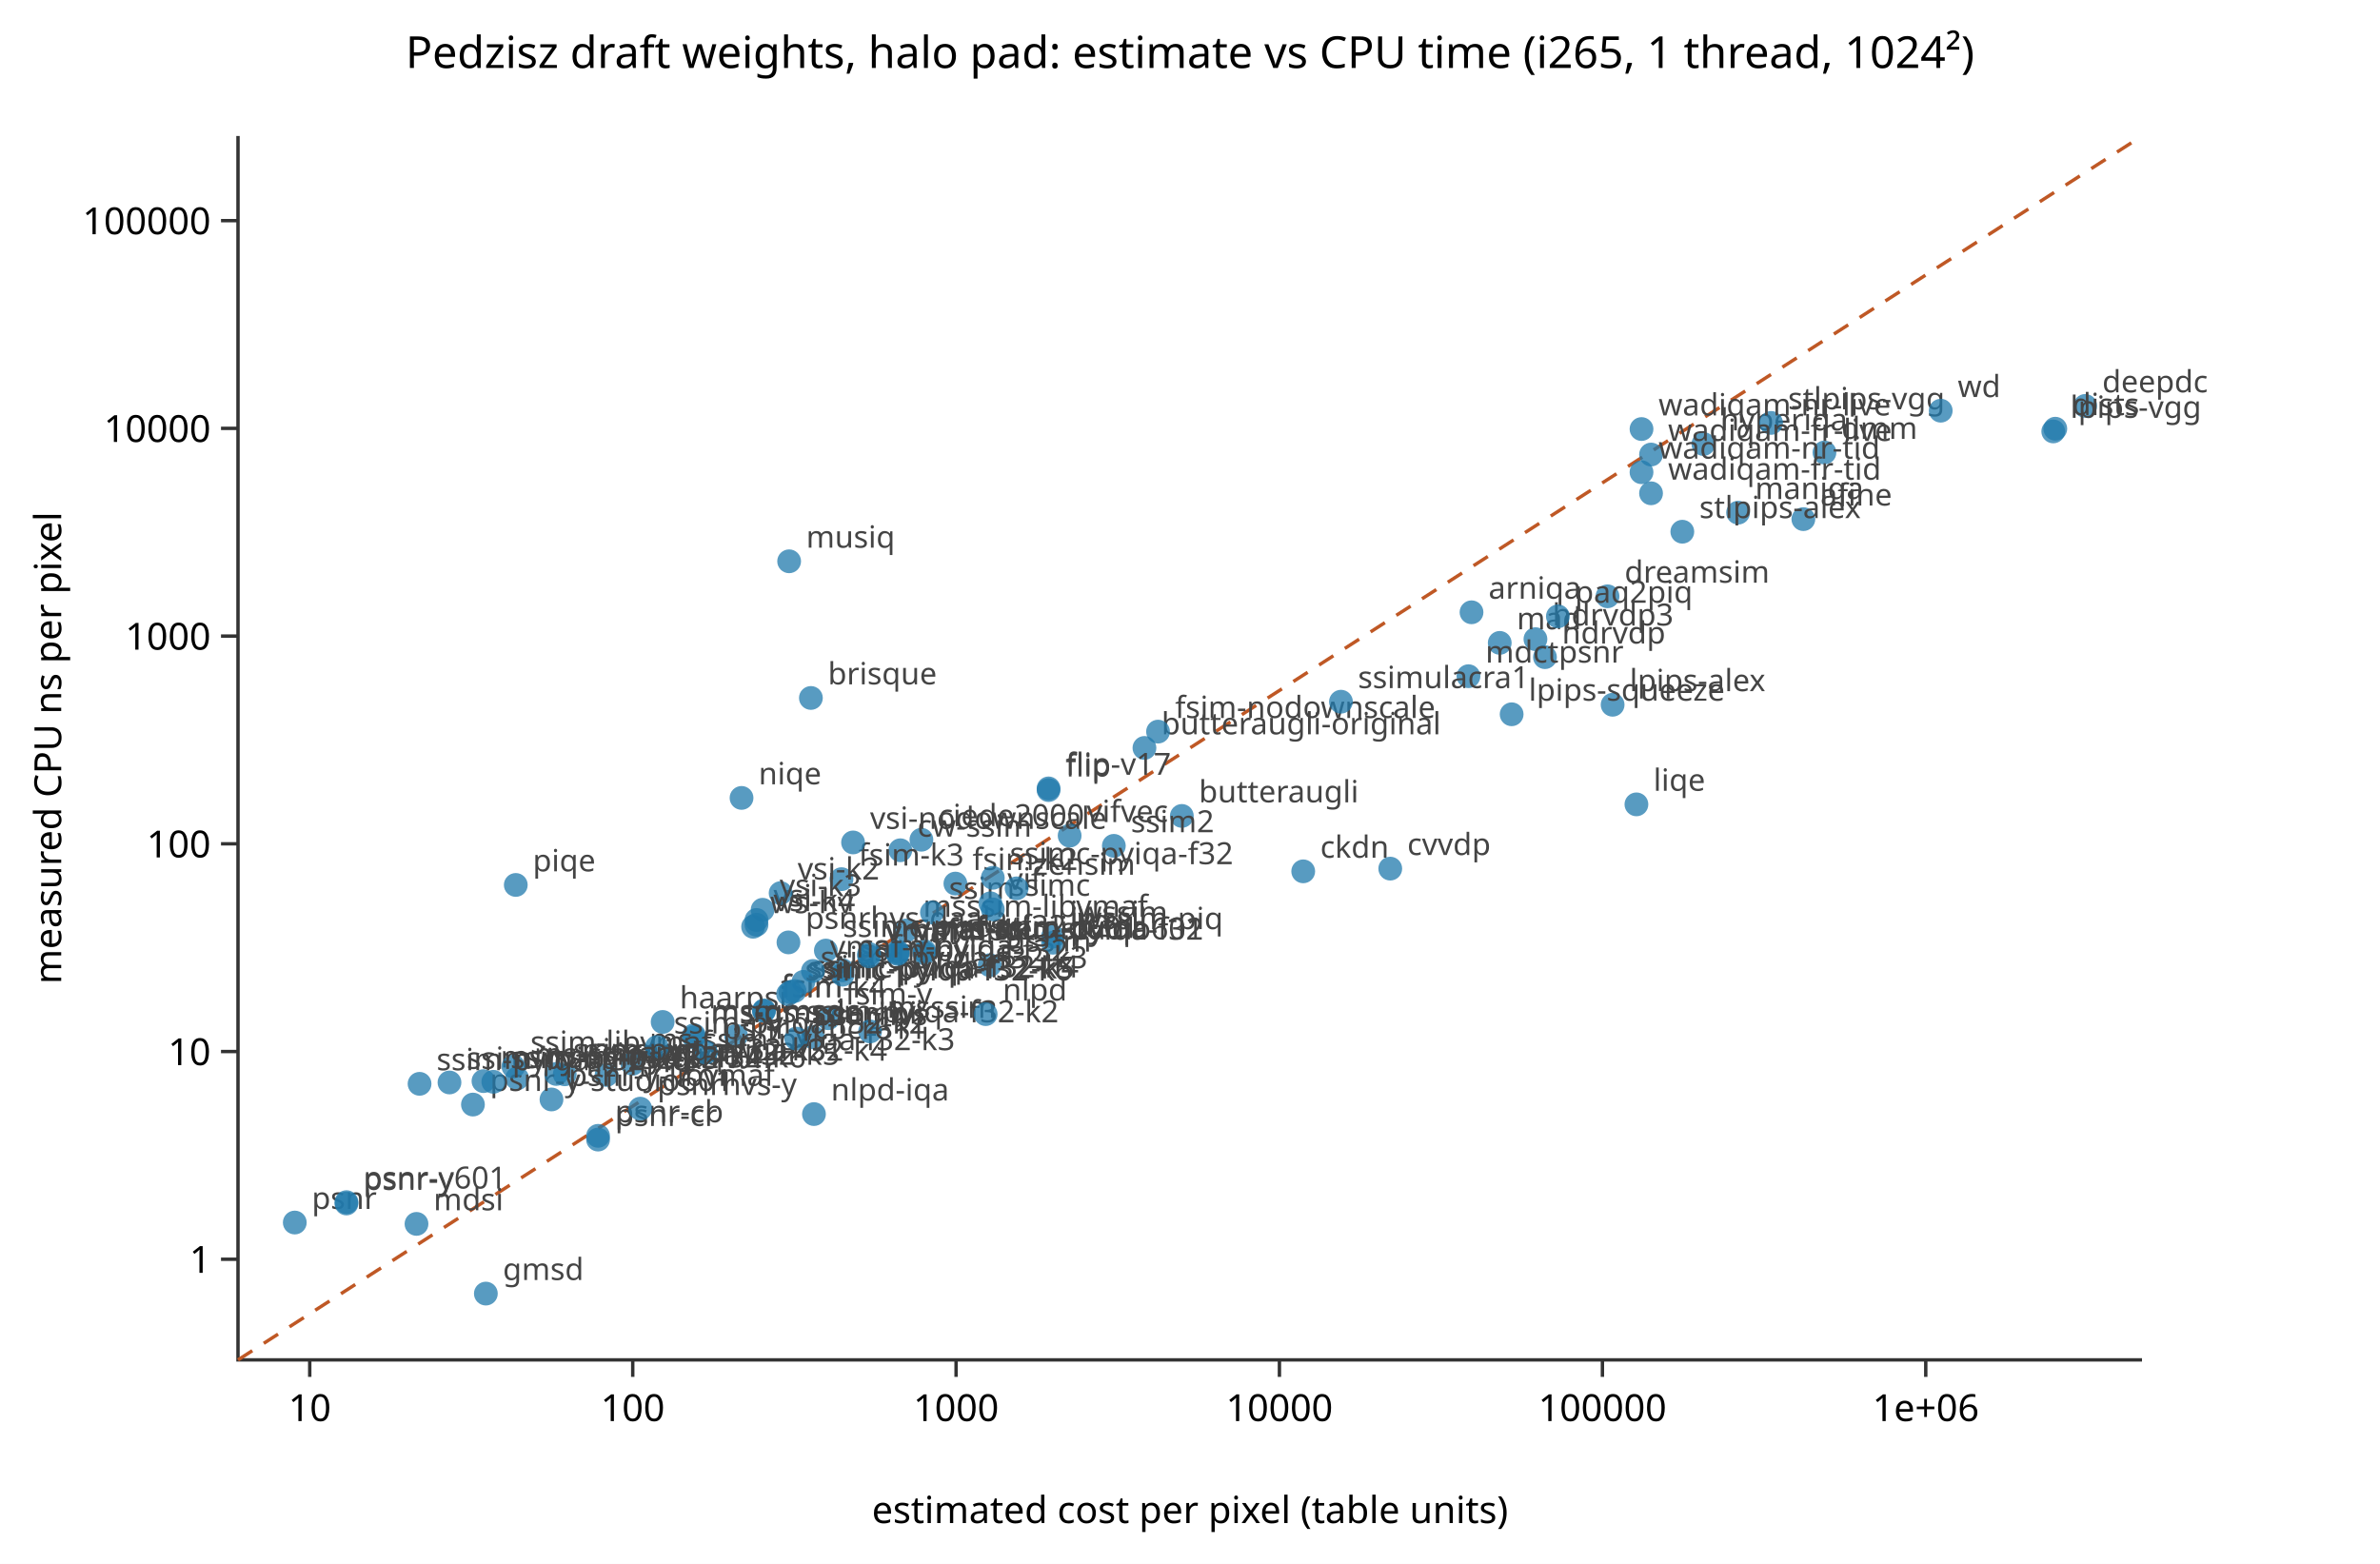
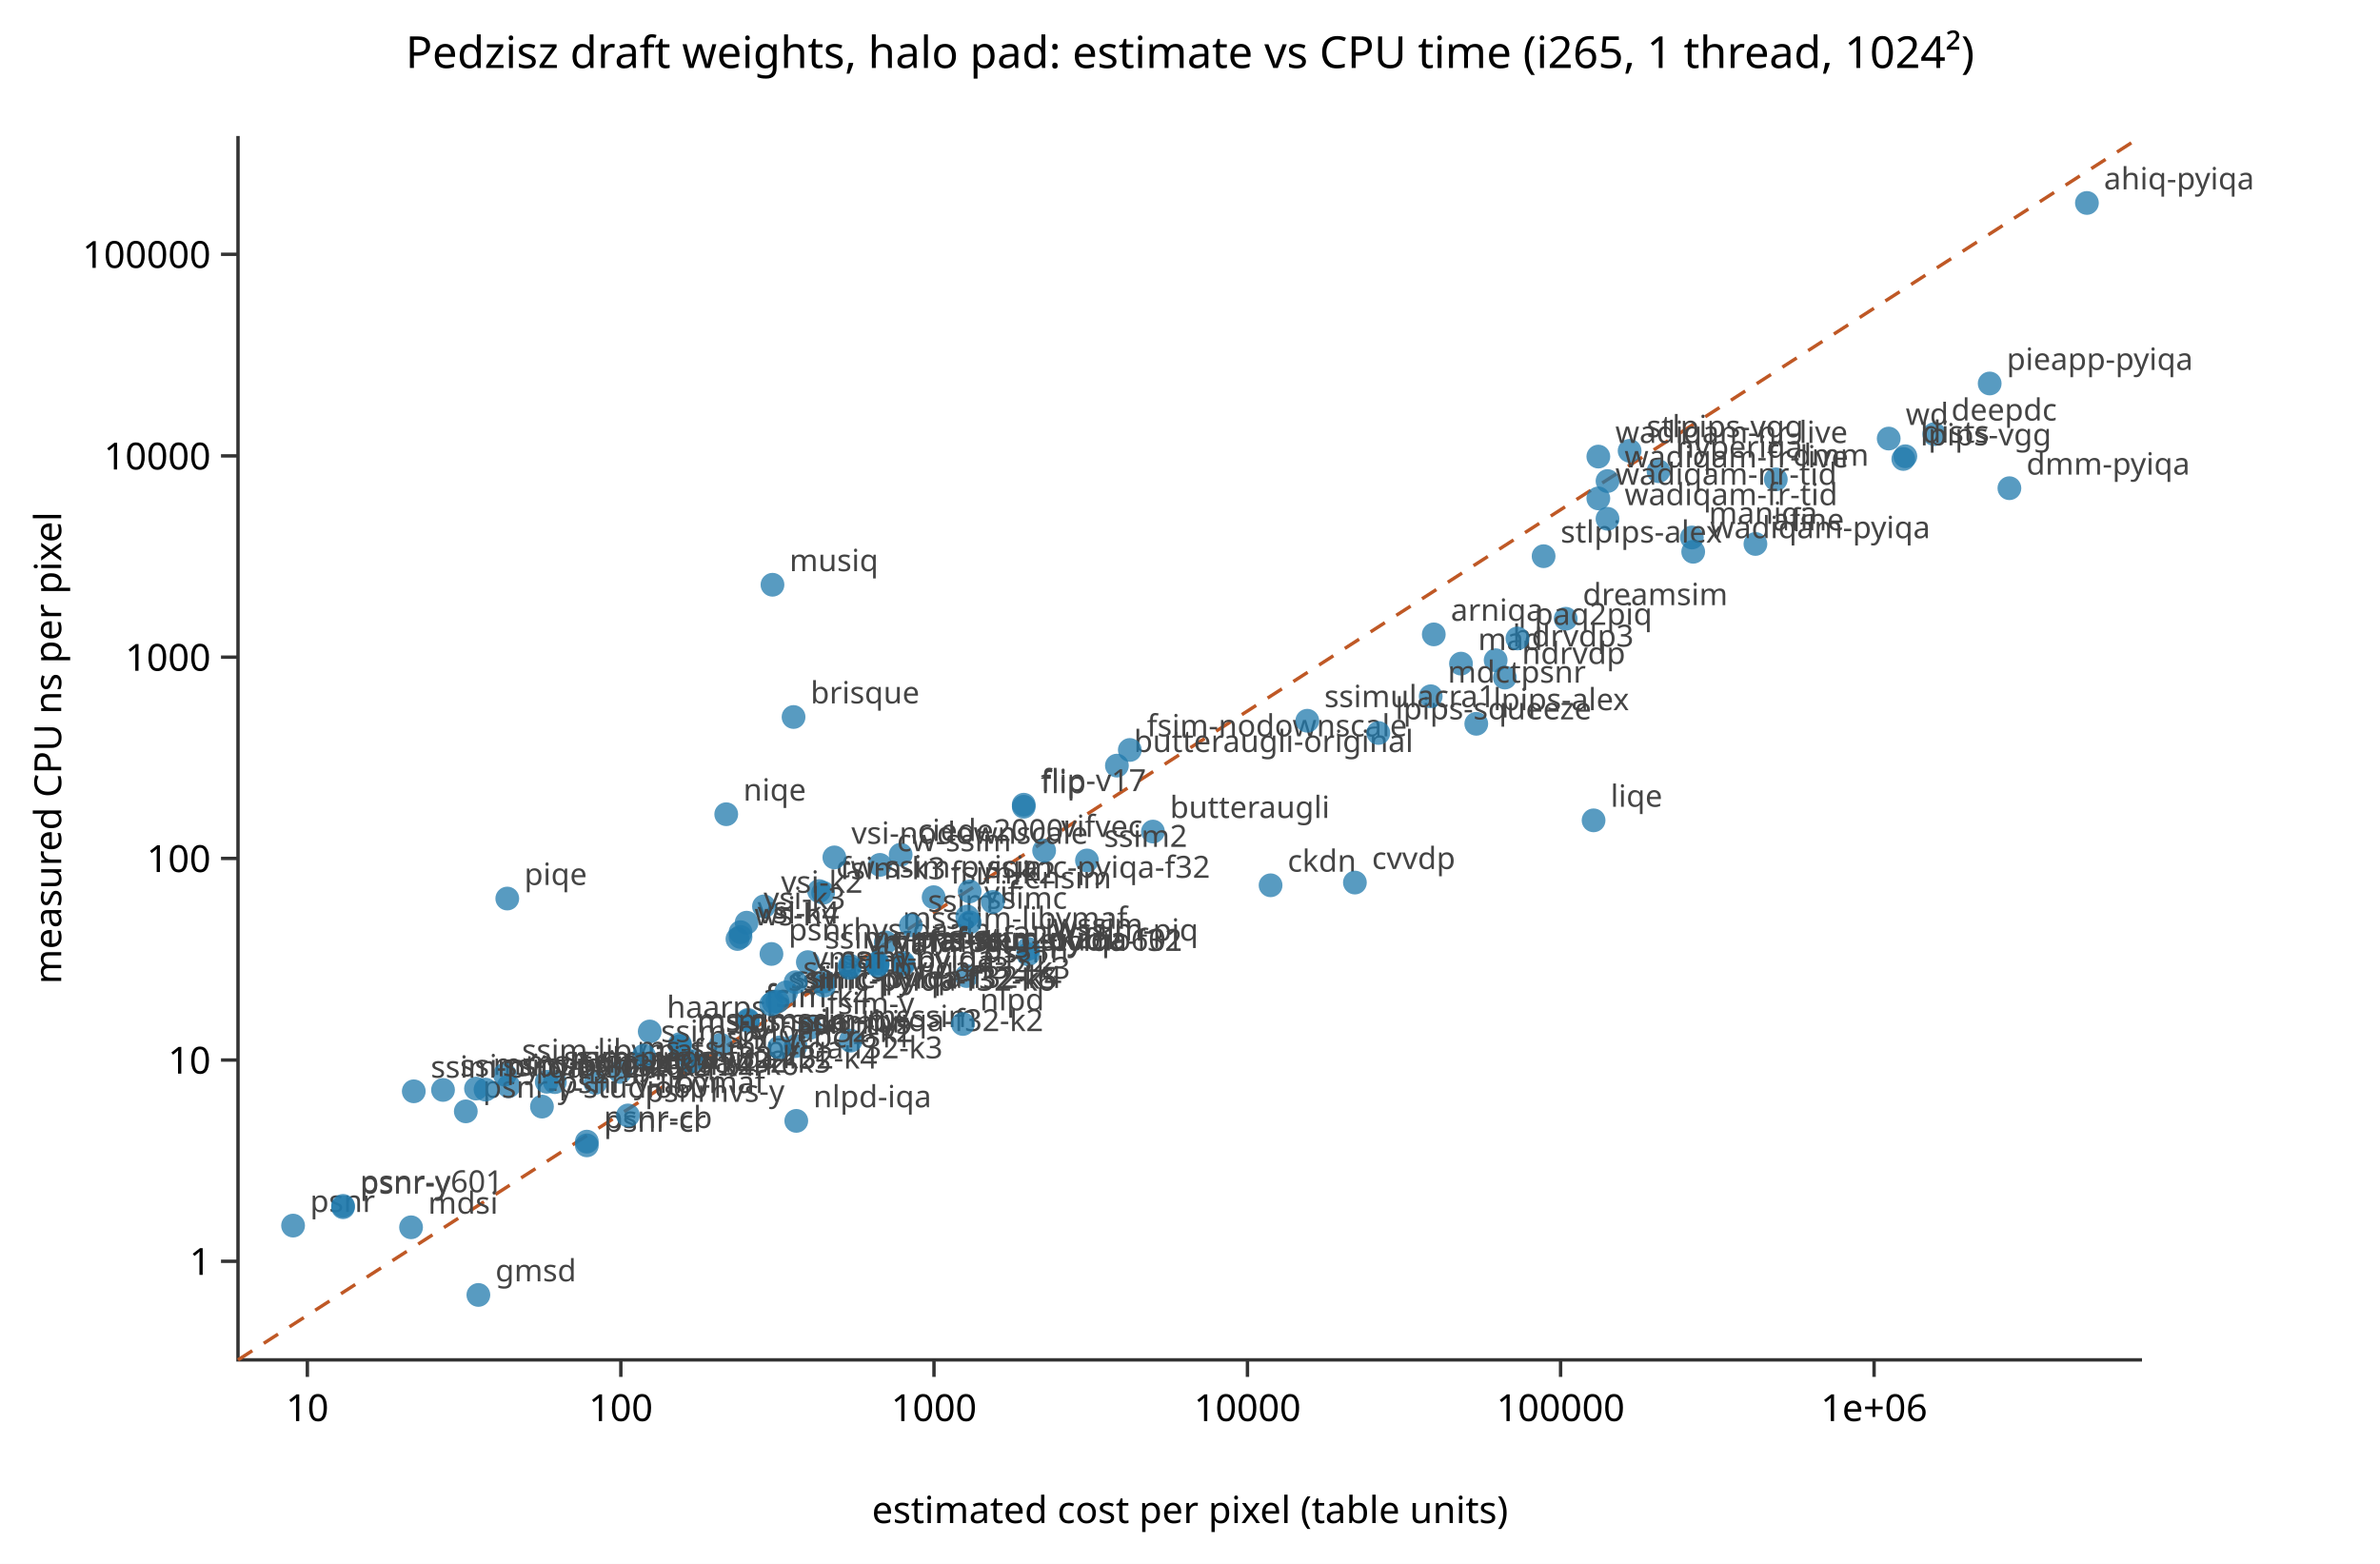
<svg xmlns="http://www.w3.org/2000/svg" viewBox="0 0 700 460" font-family="sans-serif" font-size="11">
  <rect width="700" height="460" fill="white" />
  <text x="350" y="20" text-anchor="middle" font-size="13">Pedzisz draft weights, halo pad: estimate vs CPU time (i265, 1 thread, 1024²)</text>
  <path d="M70 40V400H630" fill="none" stroke="#333" />
-   <path d="M91.1 400v5" stroke="#333" />
-   <text x="91.1" y="418" text-anchor="middle">10</text>
-   <path d="M186.1 400v5" stroke="#333" />
-   <text x="186.1" y="418" text-anchor="middle">100</text>
-   <path d="M281.2 400v5" stroke="#333" />
-   <text x="281.2" y="418" text-anchor="middle">1000</text>
-   <path d="M376.3 400v5" stroke="#333" />
-   <text x="376.3" y="418" text-anchor="middle">10000</text>
-   <path d="M471.3 400v5" stroke="#333" />
-   <text x="471.3" y="418" text-anchor="middle">100000</text>
-   <path d="M566.4 400v5" stroke="#333" />
-   <text x="566.4" y="418" text-anchor="middle">1e+06</text>
-   <path d="M65 370.4h5" stroke="#333" />
-   <text x="62" y="374.4" text-anchor="end">1</text>
-   <path d="M65 309.3h5" stroke="#333" />
-   <text x="62" y="313.3" text-anchor="end">10</text>
-   <path d="M65 248.2h5" stroke="#333" />
-   <text x="62" y="252.2" text-anchor="end">100</text>
-   <path d="M65 187.1h5" stroke="#333" />
-   <text x="62" y="191.1" text-anchor="end">1000</text>
-   <path d="M65 126.0h5" stroke="#333" />
-   <text x="62" y="130.0" text-anchor="end">10000</text>
-   <path d="M65 64.9h5" stroke="#333" />
-   <text x="62" y="68.9" text-anchor="end">100000</text>
+   <path d="M90.4 400v5" stroke="#333" />
+   <text x="90.4" y="418" text-anchor="middle">10</text>
+   <path d="M182.6 400v5" stroke="#333" />
+   <text x="182.6" y="418" text-anchor="middle">100</text>
+   <path d="M274.7 400v5" stroke="#333" />
+   <text x="274.7" y="418" text-anchor="middle">1000</text>
+   <path d="M366.9 400v5" stroke="#333" />
+   <text x="366.9" y="418" text-anchor="middle">10000</text>
+   <path d="M459.0 400v5" stroke="#333" />
+   <text x="459.0" y="418" text-anchor="middle">100000</text>
+   <path d="M551.2 400v5" stroke="#333" />
+   <text x="551.2" y="418" text-anchor="middle">1e+06</text>
+   <path d="M65 371.0h5" stroke="#333" />
+   <text x="62" y="375.0" text-anchor="end">1</text>
+   <path d="M65 311.8h5" stroke="#333" />
+   <text x="62" y="315.8" text-anchor="end">10</text>
+   <path d="M65 252.5h5" stroke="#333" />
+   <text x="62" y="256.5" text-anchor="end">100</text>
+   <path d="M65 193.3h5" stroke="#333" />
+   <text x="62" y="197.3" text-anchor="end">1000</text>
+   <path d="M65 134.1h5" stroke="#333" />
+   <text x="62" y="138.1" text-anchor="end">10000</text>
+   <path d="M65 74.8h5" stroke="#333" />
+   <text x="62" y="78.8" text-anchor="end">100000</text>
  <path d="M70.0 400.0L630.0 40.0" stroke="#bf5825" stroke-dasharray="5 4" />
-   <circle cx="530.4" cy="152.7" r="3.5" fill="#2179ac" fill-opacity=".75" />
-   <text x="535.4" y="148.7" font-size="9" fill="#444">afine</text>
-   <circle cx="432.8" cy="180.1" r="3.5" fill="#2179ac" fill-opacity=".75" />
-   <text x="437.8" y="176.1" font-size="9" fill="#444">arniqa</text>
-   <circle cx="238.5" cy="205.3" r="3.5" fill="#2179ac" fill-opacity=".75" />
-   <text x="243.5" y="201.3" font-size="9" fill="#444">brisque</text>
-   <circle cx="347.6" cy="240.0" r="3.5" fill="#2179ac" fill-opacity=".75" />
-   <text x="352.6" y="236.0" font-size="9" fill="#444">butteraugli</text>
-   <circle cx="336.6" cy="220.0" r="3.5" fill="#2179ac" fill-opacity=".75" />
-   <text x="341.6" y="216.0" font-size="9" fill="#444">butteraugli-original</text>
-   <circle cx="239.1" cy="305.1" r="3.5" fill="#2179ac" fill-opacity=".75" />
-   <text x="244.1" y="301.1" font-size="9" fill="#444">cambi</text>
-   <circle cx="271.0" cy="247.0" r="3.5" fill="#2179ac" fill-opacity=".75" />
-   <text x="276.0" y="243.0" font-size="9" fill="#444">ciede2000</text>
-   <circle cx="383.3" cy="256.3" r="3.5" fill="#2179ac" fill-opacity=".75" />
-   <text x="388.3" y="252.3" font-size="9" fill="#444">ckdn</text>
-   <circle cx="408.9" cy="255.5" r="3.5" fill="#2179ac" fill-opacity=".75" />
-   <text x="413.9" y="251.5" font-size="9" fill="#444">cvvdp</text>
-   <circle cx="264.8" cy="250.1" r="3.5" fill="#2179ac" fill-opacity=".75" />
-   <text x="269.8" y="246.1" font-size="9" fill="#444">cw-ssim</text>
-   <circle cx="613.3" cy="119.4" r="3.5" fill="#2179ac" fill-opacity=".75" />
-   <text x="618.3" y="115.4" font-size="9" fill="#444">deepdc</text>
-   <circle cx="604.5" cy="126.1" r="3.5" fill="#2179ac" fill-opacity=".75" />
-   <text x="609.5" y="122.1" font-size="9" fill="#444">dists</text>
-   <circle cx="536.6" cy="133.1" r="3.5" fill="#2179ac" fill-opacity=".75" />
-   <text x="541.6" y="129.1" font-size="9" fill="#444">dmm</text>
-   <circle cx="472.8" cy="175.4" r="3.5" fill="#2179ac" fill-opacity=".75" />
-   <text x="477.8" y="171.4" font-size="9" fill="#444">dreamsim</text>
-   <circle cx="291.1" cy="283.9" r="3.5" fill="#2179ac" fill-opacity=".75" />
-   <text x="296.1" y="279.9" font-size="9" fill="#444">dssim</text>
-   <circle cx="308.4" cy="232.4" r="3.5" fill="#2179ac" fill-opacity=".75" />
-   <text x="313.4" y="228.4" font-size="9" fill="#444">flip</text>
-   <circle cx="308.4" cy="231.9" r="3.5" fill="#2179ac" fill-opacity=".75" />
-   <text x="313.4" y="227.9" font-size="9" fill="#444">flip-v17</text>
-   <circle cx="224.7" cy="297.2" r="3.5" fill="#2179ac" fill-opacity=".75" />
-   <text x="229.7" y="293.2" font-size="9" fill="#444">fsim</text>
-   <circle cx="281.0" cy="259.9" r="3.5" fill="#2179ac" fill-opacity=".75" />
-   <text x="286.0" y="255.9" font-size="9" fill="#444">fsim-k2</text>
-   <circle cx="247.5" cy="258.6" r="3.5" fill="#2179ac" fill-opacity=".75" />
-   <text x="252.5" y="254.6" font-size="9" fill="#444">fsim-k3</text>
-   <circle cx="224.7" cy="297.4" r="3.5" fill="#2179ac" fill-opacity=".75" />
-   <text x="229.7" y="293.4" font-size="9" fill="#444">fsim-k4</text>
-   <circle cx="340.6" cy="215.2" r="3.5" fill="#2179ac" fill-opacity=".75" />
-   <text x="345.6" y="211.2" font-size="9" fill="#444">fsim-nodownscale</text>
-   <circle cx="243.6" cy="299.5" r="3.5" fill="#2179ac" fill-opacity=".75" />
-   <text x="248.6" y="295.5" font-size="9" fill="#444">fsim-y</text>
-   <circle cx="142.9" cy="380.5" r="3.5" fill="#2179ac" fill-opacity=".75" />
-   <text x="147.9" y="376.5" font-size="9" fill="#444">gmsd</text>
-   <circle cx="194.9" cy="300.6" r="3.5" fill="#2179ac" fill-opacity=".75" />
-   <text x="199.9" y="296.6" font-size="9" fill="#444">haarpsi</text>
-   <circle cx="178.4" cy="316.2" r="3.5" fill="#2179ac" fill-opacity=".75" />
-   <text x="183.4" y="312.2" font-size="9" fill="#444">haarpsi-y</text>
-   <circle cx="454.4" cy="193.3" r="3.5" fill="#2179ac" fill-opacity=".75" />
-   <text x="459.4" y="189.3" font-size="9" fill="#444">hdrvdp</text>
-   <circle cx="451.6" cy="188.0" r="3.5" fill="#2179ac" fill-opacity=".75" />
-   <text x="456.6" y="184.0" font-size="9" fill="#444">hdrvdp3</text>
-   <circle cx="501.0" cy="130.6" r="3.5" fill="#2179ac" fill-opacity=".75" />
-   <text x="506.0" y="126.6" font-size="9" fill="#444">hyperiqa</text>
-   <circle cx="309.7" cy="275.5" r="3.5" fill="#2179ac" fill-opacity=".75" />
-   <text x="314.7" y="271.5" font-size="9" fill="#444">iwssim</text>
-   <circle cx="309.7" cy="277.3" r="3.5" fill="#2179ac" fill-opacity=".75" />
-   <text x="314.7" y="273.3" font-size="9" fill="#444">iwssim-piq</text>
-   <circle cx="481.3" cy="236.6" r="3.5" fill="#2179ac" fill-opacity=".75" />
-   <text x="486.3" y="232.6" font-size="9" fill="#444">liqe</text>
-   <circle cx="474.3" cy="207.3" r="3.5" fill="#2179ac" fill-opacity=".75" />
-   <text x="479.3" y="203.3" font-size="9" fill="#444">lpips-alex</text>
-   <circle cx="444.6" cy="210.1" r="3.5" fill="#2179ac" fill-opacity=".75" />
-   <text x="449.6" y="206.1" font-size="9" fill="#444">lpips-squeeze</text>
-   <circle cx="603.9" cy="126.9" r="3.5" fill="#2179ac" fill-opacity=".75" />
-   <text x="608.9" y="122.9" font-size="9" fill="#444">lpips-vgg</text>
-   <circle cx="441.1" cy="189.1" r="3.5" fill="#2179ac" fill-opacity=".75" />
-   <text x="446.1" y="185.1" font-size="9" fill="#444">mad</text>
-   <circle cx="511.2" cy="150.8" r="3.5" fill="#2179ac" fill-opacity=".75" />
-   <text x="516.2" y="146.8" font-size="9" fill="#444">maniqa</text>
-   <circle cx="431.9" cy="198.9" r="3.5" fill="#2179ac" fill-opacity=".75" />
-   <text x="436.9" y="194.9" font-size="9" fill="#444">mdctpsnr</text>
-   <circle cx="122.5" cy="360.0" r="3.5" fill="#2179ac" fill-opacity=".75" />
-   <text x="127.5" y="356.0" font-size="9" fill="#444">mdsi</text>
-   <circle cx="204.1" cy="305.1" r="3.5" fill="#2179ac" fill-opacity=".75" />
-   <text x="209.1" y="301.1" font-size="9" fill="#444">ms-gmsd</text>
-   <circle cx="204.1" cy="304.5" r="3.5" fill="#2179ac" fill-opacity=".75" />
-   <text x="209.1" y="300.5" font-size="9" fill="#444">ms-gmsdc</text>
-   <circle cx="271.9" cy="279.8" r="3.5" fill="#2179ac" fill-opacity=".75" />
-   <text x="276.9" y="275.8" font-size="9" fill="#444">ms-ssim-pyiqa</text>
-   <circle cx="271.9" cy="280.4" r="3.5" fill="#2179ac" fill-opacity=".75" />
-   <text x="276.9" y="276.4" font-size="9" fill="#444">ms-ssim-pyiqa-f32</text>
-   <circle cx="216.5" cy="304.7" r="3.5" fill="#2179ac" fill-opacity=".75" />
-   <text x="221.5" y="300.7" font-size="9" fill="#444">ms-ssim-pyiqa-f32-k2</text>
-   <circle cx="186.0" cy="312.9" r="3.5" fill="#2179ac" fill-opacity=".75" />
-   <text x="191.0" y="308.9" font-size="9" fill="#444">ms-ssim-pyiqa-f32-k3</text>
-   <circle cx="166.1" cy="316.0" r="3.5" fill="#2179ac" fill-opacity=".75" />
-   <text x="171.1" y="312.0" font-size="9" fill="#444">ms-ssim-pyiqa-f32-k4</text>
-   <circle cx="152.1" cy="317.2" r="3.5" fill="#2179ac" fill-opacity=".75" />
-   <text x="157.1" y="313.2" font-size="9" fill="#444">ms-ssim-pyiqa-f32-k5</text>
-   <circle cx="142.2" cy="318.0" r="3.5" fill="#2179ac" fill-opacity=".75" />
-   <text x="147.2" y="314.0" font-size="9" fill="#444">ms-ssim-pyiqa-f32-k6</text>
-   <circle cx="255.9" cy="303.4" r="3.5" fill="#2179ac" fill-opacity=".75" />
-   <text x="260.9" y="299.4" font-size="9" fill="#444">msssim</text>
-   <circle cx="266.5" cy="273.7" r="3.5" fill="#2179ac" fill-opacity=".75" />
-   <text x="271.5" y="269.7" font-size="9" fill="#444">msssim-libvmaf</text>
-   <circle cx="232.1" cy="165.1" r="3.5" fill="#2179ac" fill-opacity=".75" />
-   <text x="237.1" y="161.1" font-size="9" fill="#444">musiq</text>
-   <circle cx="218.1" cy="234.7" r="3.5" fill="#2179ac" fill-opacity=".75" />
-   <text x="223.1" y="230.7" font-size="9" fill="#444">niqe</text>
-   <circle cx="289.9" cy="298.3" r="3.5" fill="#2179ac" fill-opacity=".75" />
-   <text x="294.9" y="294.3" font-size="9" fill="#444">nlpd</text>
-   <circle cx="239.4" cy="327.7" r="3.5" fill="#2179ac" fill-opacity=".75" />
-   <text x="244.4" y="323.7" font-size="9" fill="#444">nlpd-iqa</text>
-   <circle cx="458.2" cy="181.3" r="3.5" fill="#2179ac" fill-opacity=".75" />
-   <text x="463.2" y="177.3" font-size="9" fill="#444">paq2piq</text>
-   <circle cx="151.7" cy="260.3" r="3.5" fill="#2179ac" fill-opacity=".75" />
-   <text x="156.7" y="256.3" font-size="9" fill="#444">piqe</text>
-   <circle cx="86.7" cy="359.6" r="3.5" fill="#2179ac" fill-opacity=".75" />
-   <text x="91.7" y="355.6" font-size="9" fill="#444">psnr</text>
-   <circle cx="175.9" cy="334.1" r="3.5" fill="#2179ac" fill-opacity=".75" />
-   <text x="180.9" y="330.1" font-size="9" fill="#444">psnr-cb</text>
-   <circle cx="175.9" cy="335.2" r="3.5" fill="#2179ac" fill-opacity=".75" />
-   <text x="180.9" y="331.2" font-size="9" fill="#444">psnr-cr</text>
-   <circle cx="101.9" cy="354.0" r="3.5" fill="#2179ac" fill-opacity=".75" />
-   <text x="106.9" y="350.0" font-size="9" fill="#444">psnr-y</text>
-   <circle cx="162.2" cy="323.4" r="3.5" fill="#2179ac" fill-opacity=".75" />
-   <text x="167.2" y="319.4" font-size="9" fill="#444">psnr-y-libvmaf</text>
-   <circle cx="139.1" cy="324.9" r="3.5" fill="#2179ac" fill-opacity=".75" />
-   <text x="144.1" y="320.9" font-size="9" fill="#444">psnr-y-studio601</text>
-   <circle cx="101.9" cy="353.6" r="3.5" fill="#2179ac" fill-opacity=".75" />
-   <text x="106.9" y="349.6" font-size="9" fill="#444">psnr-y601</text>
-   <circle cx="207.6" cy="309.6" r="3.5" fill="#2179ac" fill-opacity=".75" />
-   <text x="212.6" y="305.6" font-size="9" fill="#444">psnr-ycbcr611</text>
-   <circle cx="234.2" cy="305.5" r="3.5" fill="#2179ac" fill-opacity=".75" />
-   <text x="239.2" y="301.5" font-size="9" fill="#444">psnrhvs</text>
-   <circle cx="231.9" cy="277.2" r="3.5" fill="#2179ac" fill-opacity=".75" />
-   <text x="236.9" y="273.2" font-size="9" fill="#444">psnrhvs-daala</text>
-   <circle cx="188.3" cy="326.1" r="3.5" fill="#2179ac" fill-opacity=".75" />
-   <text x="193.3" y="322.1" font-size="9" fill="#444">psnrhvs-y</text>
-   <circle cx="274.1" cy="268.4" r="3.5" fill="#2179ac" fill-opacity=".75" />
-   <text x="279.1" y="264.4" font-size="9" fill="#444">ssim</text>
-   <circle cx="151.0" cy="313.7" r="3.5" fill="#2179ac" fill-opacity=".75" />
-   <text x="156.0" y="309.7" font-size="9" fill="#444">ssim-libvmaf</text>
-   <circle cx="247.8" cy="285.4" r="3.5" fill="#2179ac" fill-opacity=".75" />
-   <text x="252.8" y="281.4" font-size="9" fill="#444">ssim-pyiqa</text>
-   <circle cx="247.8" cy="286.7" r="3.5" fill="#2179ac" fill-opacity=".75" />
-   <text x="252.8" y="282.7" font-size="9" fill="#444">ssim-pyiqa-f32</text>
-   <circle cx="193.2" cy="308.0" r="3.5" fill="#2179ac" fill-opacity=".75" />
-   <text x="198.2" y="304.0" font-size="9" fill="#444">ssim-pyiqa-f32-k2</text>
-   <circle cx="163.6" cy="315.9" r="3.5" fill="#2179ac" fill-opacity=".75" />
-   <text x="168.6" y="311.9" font-size="9" fill="#444">ssim-pyiqa-f32-k3</text>
-   <circle cx="145.1" cy="318.2" r="3.5" fill="#2179ac" fill-opacity=".75" />
-   <text x="150.1" y="314.2" font-size="9" fill="#444">ssim-pyiqa-f32-k4</text>
-   <circle cx="132.2" cy="318.4" r="3.5" fill="#2179ac" fill-opacity=".75" />
-   <text x="137.2" y="314.4" font-size="9" fill="#444">ssim-pyiqa-f32-k5</text>
-   <circle cx="123.4" cy="318.8" r="3.5" fill="#2179ac" fill-opacity=".75" />
-   <text x="128.4" y="314.8" font-size="9" fill="#444">ssim-pyiqa-f32-k6</text>
-   <circle cx="327.6" cy="248.8" r="3.5" fill="#2179ac" fill-opacity=".75" />
-   <text x="332.6" y="244.8" font-size="9" fill="#444">ssim2</text>
-   <circle cx="292.0" cy="267.5" r="3.5" fill="#2179ac" fill-opacity=".75" />
-   <text x="297.0" y="263.5" font-size="9" fill="#444">ssimc</text>
-   <circle cx="292.0" cy="258.2" r="3.5" fill="#2179ac" fill-opacity=".75" />
-   <text x="297.0" y="254.2" font-size="9" fill="#444">ssimc-pyiqa-f32</text>
-   <circle cx="242.9" cy="279.6" r="3.5" fill="#2179ac" fill-opacity=".75" />
-   <text x="247.9" y="275.6" font-size="9" fill="#444">ssimc-pyiqa-f32-k2</text>
-   <circle cx="236.3" cy="288.8" r="3.5" fill="#2179ac" fill-opacity=".75" />
-   <text x="241.3" y="284.8" font-size="9" fill="#444">ssimc-pyiqa-f32-k3</text>
-   <circle cx="233.7" cy="291.5" r="3.5" fill="#2179ac" fill-opacity=".75" />
-   <text x="238.7" y="287.5" font-size="9" fill="#444">ssimc-pyiqa-f32-k4</text>
-   <circle cx="232.5" cy="291.8" r="3.5" fill="#2179ac" fill-opacity=".75" />
-   <text x="237.5" y="287.8" font-size="9" fill="#444">ssimc-pyiqa-f32-k5</text>
-   <circle cx="231.8" cy="292.4" r="3.5" fill="#2179ac" fill-opacity=".75" />
-   <text x="236.8" y="288.4" font-size="9" fill="#444">ssimc-pyiqa-f32-k6</text>
-   <circle cx="394.4" cy="206.4" r="3.5" fill="#2179ac" fill-opacity=".75" />
-   <text x="399.4" y="202.4" font-size="9" fill="#444">ssimulacra1</text>
-   <circle cx="494.8" cy="156.4" r="3.5" fill="#2179ac" fill-opacity=".75" />
-   <text x="499.8" y="152.4" font-size="9" fill="#444">stlpips-alex</text>
-   <circle cx="520.9" cy="124.4" r="3.5" fill="#2179ac" fill-opacity=".75" />
-   <text x="525.9" y="120.4" font-size="9" fill="#444">stlpips-vgg</text>
-   <circle cx="291.3" cy="265.7" r="3.5" fill="#2179ac" fill-opacity=".75" />
-   <text x="296.3" y="261.7" font-size="9" fill="#444">vif</text>
-   <circle cx="314.6" cy="245.8" r="3.5" fill="#2179ac" fill-opacity=".75" />
-   <text x="319.6" y="241.8" font-size="9" fill="#444">vifvec</text>
-   <circle cx="255.6" cy="281.3" r="3.5" fill="#2179ac" fill-opacity=".75" />
-   <text x="260.6" y="277.3" font-size="9" fill="#444">vmaf</text>
-   <circle cx="264.0" cy="280.6" r="3.5" fill="#2179ac" fill-opacity=".75" />
-   <text x="269.0" y="276.6" font-size="9" fill="#444">vmaf-4k</text>
-   <circle cx="255.6" cy="280.6" r="3.5" fill="#2179ac" fill-opacity=".75" />
-   <text x="260.6" y="276.6" font-size="9" fill="#444">vmaf-neg</text>
-   <circle cx="264.0" cy="280.3" r="3.5" fill="#2179ac" fill-opacity=".75" />
-   <text x="269.0" y="276.3" font-size="9" fill="#444">vmaf-neg-studio601</text>
-   <circle cx="264.0" cy="279.9" r="3.5" fill="#2179ac" fill-opacity=".75" />
-   <text x="269.0" y="275.9" font-size="9" fill="#444">vmaf-studio601</text>
-   <circle cx="239.1" cy="285.6" r="3.5" fill="#2179ac" fill-opacity=".75" />
-   <text x="244.1" y="281.6" font-size="9" fill="#444">vmaf-v1</text>
-   <circle cx="222.5" cy="270.6" r="3.5" fill="#2179ac" fill-opacity=".75" />
-   <text x="227.5" y="266.6" font-size="9" fill="#444">vsi</text>
-   <circle cx="229.6" cy="262.7" r="3.5" fill="#2179ac" fill-opacity=".75" />
-   <text x="234.6" y="258.7" font-size="9" fill="#444">vsi-k2</text>
-   <circle cx="224.3" cy="267.6" r="3.5" fill="#2179ac" fill-opacity=".75" />
-   <text x="229.3" y="263.6" font-size="9" fill="#444">vsi-k3</text>
-   <circle cx="222.5" cy="272.0" r="3.5" fill="#2179ac" fill-opacity=".75" />
-   <text x="227.5" y="268.0" font-size="9" fill="#444">vsi-k4</text>
-   <circle cx="250.9" cy="247.8" r="3.5" fill="#2179ac" fill-opacity=".75" />
-   <text x="255.9" y="243.8" font-size="9" fill="#444">vsi-nodownscale</text>
-   <circle cx="485.6" cy="133.7" r="3.5" fill="#2179ac" fill-opacity=".75" />
-   <text x="490.6" y="129.7" font-size="9" fill="#444">wadiqam-fr-live</text>
-   <circle cx="485.6" cy="145.1" r="3.5" fill="#2179ac" fill-opacity=".75" />
-   <text x="490.6" y="141.1" font-size="9" fill="#444">wadiqam-fr-tid</text>
-   <circle cx="482.8" cy="126.2" r="3.5" fill="#2179ac" fill-opacity=".75" />
-   <text x="487.8" y="122.2" font-size="9" fill="#444">wadiqam-nr-live</text>
-   <circle cx="482.8" cy="138.9" r="3.5" fill="#2179ac" fill-opacity=".75" />
-   <text x="487.8" y="134.9" font-size="9" fill="#444">wadiqam-nr-tid</text>
-   <circle cx="570.8" cy="120.8" r="3.5" fill="#2179ac" fill-opacity=".75" />
-   <text x="575.8" y="116.8" font-size="9" fill="#444">wd</text>
-   <circle cx="221.5" cy="272.6" r="3.5" fill="#2179ac" fill-opacity=".75" />
-   <text x="226.5" y="268.6" font-size="9" fill="#444">ws-hv</text>
-   <circle cx="299.0" cy="261.3" r="3.5" fill="#2179ac" fill-opacity=".75" />
-   <text x="304.0" y="257.3" font-size="9" fill="#444">zensim</text>
+   <circle cx="516.3" cy="160.0" r="3.5" fill="#2179ac" fill-opacity=".75" />
+   <text x="521.3" y="156.0" font-size="9" fill="#444">afine</text>
+   <circle cx="613.8" cy="59.7" r="3.5" fill="#2179ac" fill-opacity=".75" />
+   <text x="618.8" y="55.7" font-size="9" fill="#444">ahiq-pyiqa</text>
+   <circle cx="421.7" cy="186.6" r="3.5" fill="#2179ac" fill-opacity=".75" />
+   <text x="426.7" y="182.6" font-size="9" fill="#444">arniqa</text>
+   <circle cx="233.4" cy="210.9" r="3.5" fill="#2179ac" fill-opacity=".75" />
+   <text x="238.4" y="206.9" font-size="9" fill="#444">brisque</text>
+   <circle cx="339.1" cy="244.6" r="3.5" fill="#2179ac" fill-opacity=".75" />
+   <text x="344.1" y="240.6" font-size="9" fill="#444">butteraugli</text>
+   <circle cx="328.5" cy="225.2" r="3.5" fill="#2179ac" fill-opacity=".75" />
+   <text x="333.5" y="221.2" font-size="9" fill="#444">butteraugli-original</text>
+   <circle cx="234.0" cy="307.7" r="3.5" fill="#2179ac" fill-opacity=".75" />
+   <text x="239.0" y="303.7" font-size="9" fill="#444">cambi</text>
+   <circle cx="264.9" cy="251.4" r="3.5" fill="#2179ac" fill-opacity=".75" />
+   <text x="269.9" y="247.4" font-size="9" fill="#444">ciede2000</text>
+   <circle cx="373.7" cy="260.4" r="3.5" fill="#2179ac" fill-opacity=".75" />
+   <text x="378.7" y="256.4" font-size="9" fill="#444">ckdn</text>
+   <circle cx="398.5" cy="259.6" r="3.5" fill="#2179ac" fill-opacity=".75" />
+   <text x="403.5" y="255.6" font-size="9" fill="#444">cvvdp</text>
+   <circle cx="258.8" cy="254.4" r="3.5" fill="#2179ac" fill-opacity=".75" />
+   <text x="263.8" y="250.4" font-size="9" fill="#444">cw-ssim</text>
+   <circle cx="240.9" cy="262.1" r="3.5" fill="#2179ac" fill-opacity=".75" />
+   <text x="245.9" y="258.1" font-size="9" fill="#444">cw-ssim-pyiqa</text>
+   <circle cx="568.9" cy="127.7" r="3.5" fill="#2179ac" fill-opacity=".75" />
+   <text x="573.9" y="123.7" font-size="9" fill="#444">deepdc</text>
+   <circle cx="560.4" cy="134.2" r="3.5" fill="#2179ac" fill-opacity=".75" />
+   <text x="565.4" y="130.2" font-size="9" fill="#444">dists</text>
+   <circle cx="522.3" cy="141.0" r="3.5" fill="#2179ac" fill-opacity=".75" />
+   <text x="527.3" y="137.0" font-size="9" fill="#444">dmm</text>
+   <circle cx="591.0" cy="143.6" r="3.5" fill="#2179ac" fill-opacity=".75" />
+   <text x="596.0" y="139.6" font-size="9" fill="#444">dmm-pyiqa</text>
+   <circle cx="460.5" cy="182.0" r="3.5" fill="#2179ac" fill-opacity=".75" />
+   <text x="465.5" y="178.0" font-size="9" fill="#444">dreamsim</text>
+   <circle cx="284.3" cy="287.1" r="3.5" fill="#2179ac" fill-opacity=".75" />
+   <text x="289.3" y="283.1" font-size="9" fill="#444">dssim</text>
+   <circle cx="301.1" cy="237.3" r="3.5" fill="#2179ac" fill-opacity=".75" />
+   <text x="306.1" y="233.3" font-size="9" fill="#444">flip</text>
+   <circle cx="301.1" cy="236.7" r="3.5" fill="#2179ac" fill-opacity=".75" />
+   <text x="306.1" y="232.7" font-size="9" fill="#444">flip-v17</text>
+   <circle cx="220.0" cy="300.0" r="3.5" fill="#2179ac" fill-opacity=".75" />
+   <text x="225.0" y="296.0" font-size="9" fill="#444">fsim</text>
+   <circle cx="274.6" cy="263.9" r="3.5" fill="#2179ac" fill-opacity=".75" />
+   <text x="279.6" y="259.9" font-size="9" fill="#444">fsim-k2</text>
+   <circle cx="242.1" cy="262.6" r="3.5" fill="#2179ac" fill-opacity=".75" />
+   <text x="247.1" y="258.6" font-size="9" fill="#444">fsim-k3</text>
+   <circle cx="220.0" cy="300.3" r="3.5" fill="#2179ac" fill-opacity=".75" />
+   <text x="225.0" y="296.3" font-size="9" fill="#444">fsim-k4</text>
+   <circle cx="332.3" cy="220.6" r="3.5" fill="#2179ac" fill-opacity=".75" />
+   <text x="337.3" y="216.6" font-size="9" fill="#444">fsim-nodownscale</text>
+   <circle cx="238.3" cy="302.3" r="3.5" fill="#2179ac" fill-opacity=".75" />
+   <text x="243.3" y="298.3" font-size="9" fill="#444">fsim-y</text>
+   <circle cx="140.7" cy="380.9" r="3.5" fill="#2179ac" fill-opacity=".75" />
+   <text x="145.7" y="376.9" font-size="9" fill="#444">gmsd</text>
+   <circle cx="191.1" cy="303.4" r="3.5" fill="#2179ac" fill-opacity=".75" />
+   <text x="196.1" y="299.4" font-size="9" fill="#444">haarpsi</text>
+   <circle cx="175.1" cy="318.5" r="3.5" fill="#2179ac" fill-opacity=".75" />
+   <text x="180.1" y="314.5" font-size="9" fill="#444">haarpsi-y</text>
+   <circle cx="442.6" cy="199.3" r="3.5" fill="#2179ac" fill-opacity=".75" />
+   <text x="447.6" y="195.3" font-size="9" fill="#444">hdrvdp</text>
+   <circle cx="439.9" cy="194.2" r="3.5" fill="#2179ac" fill-opacity=".75" />
+   <text x="444.9" y="190.2" font-size="9" fill="#444">hdrvdp3</text>
+   <circle cx="487.8" cy="138.6" r="3.5" fill="#2179ac" fill-opacity=".75" />
+   <text x="492.8" y="134.6" font-size="9" fill="#444">hyperiqa</text>
+   <circle cx="302.4" cy="279.1" r="3.5" fill="#2179ac" fill-opacity=".75" />
+   <text x="307.4" y="275.1" font-size="9" fill="#444">iwssim</text>
+   <circle cx="302.4" cy="280.7" r="3.5" fill="#2179ac" fill-opacity=".75" />
+   <text x="307.4" y="276.7" font-size="9" fill="#444">iwssim-piq</text>
+   <circle cx="468.7" cy="241.3" r="3.5" fill="#2179ac" fill-opacity=".75" />
+   <text x="473.7" y="237.3" font-size="9" fill="#444">liqe</text>
+   <circle cx="434.2" cy="212.9" r="3.5" fill="#2179ac" fill-opacity=".75" />
+   <text x="439.2" y="208.9" font-size="9" fill="#444">lpips-alex</text>
+   <circle cx="405.4" cy="215.6" r="3.5" fill="#2179ac" fill-opacity=".75" />
+   <text x="410.4" y="211.6" font-size="9" fill="#444">lpips-squeeze</text>
+   <circle cx="559.8" cy="135.0" r="3.5" fill="#2179ac" fill-opacity=".75" />
+   <text x="564.8" y="131.0" font-size="9" fill="#444">lpips-vgg</text>
+   <circle cx="429.7" cy="195.2" r="3.5" fill="#2179ac" fill-opacity=".75" />
+   <text x="434.7" y="191.2" font-size="9" fill="#444">mad</text>
+   <circle cx="497.6" cy="158.1" r="3.5" fill="#2179ac" fill-opacity=".75" />
+   <text x="502.6" y="154.1" font-size="9" fill="#444">maniqa</text>
+   <circle cx="420.8" cy="204.8" r="3.5" fill="#2179ac" fill-opacity=".75" />
+   <text x="425.8" y="200.8" font-size="9" fill="#444">mdctpsnr</text>
+   <circle cx="120.9" cy="361.0" r="3.5" fill="#2179ac" fill-opacity=".75" />
+   <text x="125.9" y="357.0" font-size="9" fill="#444">mdsi</text>
+   <circle cx="200.0" cy="307.7" r="3.5" fill="#2179ac" fill-opacity=".75" />
+   <text x="205.0" y="303.7" font-size="9" fill="#444">ms-gmsd</text>
+   <circle cx="200.0" cy="307.1" r="3.5" fill="#2179ac" fill-opacity=".75" />
+   <text x="205.0" y="303.1" font-size="9" fill="#444">ms-gmsdc</text>
+   <circle cx="265.7" cy="283.2" r="3.5" fill="#2179ac" fill-opacity=".75" />
+   <text x="270.7" y="279.2" font-size="9" fill="#444">ms-ssim-pyiqa</text>
+   <circle cx="265.7" cy="283.7" r="3.5" fill="#2179ac" fill-opacity=".75" />
+   <text x="270.7" y="279.7" font-size="9" fill="#444">ms-ssim-pyiqa-f32</text>
+   <circle cx="212.0" cy="307.3" r="3.5" fill="#2179ac" fill-opacity=".75" />
+   <text x="217.0" y="303.3" font-size="9" fill="#444">ms-ssim-pyiqa-f32-k2</text>
+   <circle cx="182.4" cy="315.3" r="3.5" fill="#2179ac" fill-opacity=".75" />
+   <text x="187.4" y="311.3" font-size="9" fill="#444">ms-ssim-pyiqa-f32-k3</text>
+   <circle cx="163.2" cy="318.3" r="3.5" fill="#2179ac" fill-opacity=".75" />
+   <text x="168.2" y="314.3" font-size="9" fill="#444">ms-ssim-pyiqa-f32-k4</text>
+   <circle cx="149.6" cy="319.5" r="3.5" fill="#2179ac" fill-opacity=".75" />
+   <text x="154.6" y="315.5" font-size="9" fill="#444">ms-ssim-pyiqa-f32-k5</text>
+   <circle cx="140.0" cy="320.2" r="3.5" fill="#2179ac" fill-opacity=".75" />
+   <text x="145.0" y="316.2" font-size="9" fill="#444">ms-ssim-pyiqa-f32-k6</text>
+   <circle cx="250.2" cy="306.1" r="3.5" fill="#2179ac" fill-opacity=".75" />
+   <text x="255.2" y="302.1" font-size="9" fill="#444">msssim</text>
+   <circle cx="260.5" cy="277.2" r="3.5" fill="#2179ac" fill-opacity=".75" />
+   <text x="265.5" y="273.2" font-size="9" fill="#444">msssim-libvmaf</text>
+   <circle cx="227.2" cy="172.0" r="3.5" fill="#2179ac" fill-opacity=".75" />
+   <text x="232.2" y="168.0" font-size="9" fill="#444">musiq</text>
+   <circle cx="213.6" cy="239.5" r="3.5" fill="#2179ac" fill-opacity=".75" />
+   <text x="218.6" y="235.5" font-size="9" fill="#444">niqe</text>
+   <circle cx="283.2" cy="301.2" r="3.5" fill="#2179ac" fill-opacity=".75" />
+   <text x="288.2" y="297.2" font-size="9" fill="#444">nlpd</text>
+   <circle cx="234.2" cy="329.7" r="3.5" fill="#2179ac" fill-opacity=".75" />
+   <text x="239.2" y="325.7" font-size="9" fill="#444">nlpd-iqa</text>
+   <circle cx="446.3" cy="187.8" r="3.5" fill="#2179ac" fill-opacity=".75" />
+   <text x="451.3" y="183.8" font-size="9" fill="#444">paq2piq</text>
+   <circle cx="585.2" cy="112.8" r="3.5" fill="#2179ac" fill-opacity=".75" />
+   <text x="590.2" y="108.8" font-size="9" fill="#444">pieapp-pyiqa</text>
+   <circle cx="149.2" cy="264.3" r="3.5" fill="#2179ac" fill-opacity=".75" />
+   <text x="154.2" y="260.3" font-size="9" fill="#444">piqe</text>
+   <circle cx="86.2" cy="360.5" r="3.5" fill="#2179ac" fill-opacity=".75" />
+   <text x="91.2" y="356.5" font-size="9" fill="#444">psnr</text>
+   <circle cx="172.6" cy="335.8" r="3.5" fill="#2179ac" fill-opacity=".75" />
+   <text x="177.6" y="331.8" font-size="9" fill="#444">psnr-cb</text>
+   <circle cx="172.6" cy="336.9" r="3.5" fill="#2179ac" fill-opacity=".75" />
+   <text x="177.6" y="332.9" font-size="9" fill="#444">psnr-cr</text>
+   <circle cx="100.9" cy="355.1" r="3.5" fill="#2179ac" fill-opacity=".75" />
+   <text x="105.9" y="351.1" font-size="9" fill="#444">psnr-y</text>
+   <circle cx="159.4" cy="325.5" r="3.5" fill="#2179ac" fill-opacity=".75" />
+   <text x="164.4" y="321.5" font-size="9" fill="#444">psnr-y-libvmaf</text>
+   <circle cx="137.0" cy="326.9" r="3.5" fill="#2179ac" fill-opacity=".75" />
+   <text x="142.0" y="322.9" font-size="9" fill="#444">psnr-y-studio601</text>
+   <circle cx="100.9" cy="354.7" r="3.5" fill="#2179ac" fill-opacity=".75" />
+   <text x="105.9" y="350.7" font-size="9" fill="#444">psnr-y601</text>
+   <circle cx="203.3" cy="312.1" r="3.5" fill="#2179ac" fill-opacity=".75" />
+   <text x="208.3" y="308.1" font-size="9" fill="#444">psnr-ycbcr611</text>
+   <circle cx="229.2" cy="308.1" r="3.5" fill="#2179ac" fill-opacity=".75" />
+   <text x="234.2" y="304.1" font-size="9" fill="#444">psnrhvs</text>
+   <circle cx="226.9" cy="280.6" r="3.5" fill="#2179ac" fill-opacity=".75" />
+   <text x="231.9" y="276.6" font-size="9" fill="#444">psnrhvs-daala</text>
+   <circle cx="184.7" cy="328.1" r="3.5" fill="#2179ac" fill-opacity=".75" />
+   <text x="189.7" y="324.1" font-size="9" fill="#444">psnrhvs-y</text>
+   <circle cx="267.9" cy="272.2" r="3.5" fill="#2179ac" fill-opacity=".75" />
+   <text x="272.9" y="268.2" font-size="9" fill="#444">ssim</text>
+   <circle cx="148.5" cy="316.1" r="3.5" fill="#2179ac" fill-opacity=".75" />
+   <text x="153.5" y="312.1" font-size="9" fill="#444">ssim-libvmaf</text>
+   <circle cx="242.4" cy="288.7" r="3.5" fill="#2179ac" fill-opacity=".75" />
+   <text x="247.4" y="284.7" font-size="9" fill="#444">ssim-pyiqa</text>
+   <circle cx="242.4" cy="289.9" r="3.5" fill="#2179ac" fill-opacity=".75" />
+   <text x="247.4" y="285.9" font-size="9" fill="#444">ssim-pyiqa-f32</text>
+   <circle cx="189.4" cy="310.5" r="3.5" fill="#2179ac" fill-opacity=".75" />
+   <text x="194.4" y="306.5" font-size="9" fill="#444">ssim-pyiqa-f32-k2</text>
+   <circle cx="160.8" cy="318.2" r="3.5" fill="#2179ac" fill-opacity=".75" />
+   <text x="165.8" y="314.2" font-size="9" fill="#444">ssim-pyiqa-f32-k3</text>
+   <circle cx="142.8" cy="320.5" r="3.5" fill="#2179ac" fill-opacity=".75" />
+   <text x="147.8" y="316.5" font-size="9" fill="#444">ssim-pyiqa-f32-k4</text>
+   <circle cx="130.3" cy="320.6" r="3.5" fill="#2179ac" fill-opacity=".75" />
+   <text x="135.3" y="316.6" font-size="9" fill="#444">ssim-pyiqa-f32-k5</text>
+   <circle cx="121.7" cy="321.0" r="3.5" fill="#2179ac" fill-opacity=".75" />
+   <text x="126.7" y="317.0" font-size="9" fill="#444">ssim-pyiqa-f32-k6</text>
+   <circle cx="319.7" cy="253.1" r="3.5" fill="#2179ac" fill-opacity=".75" />
+   <text x="324.7" y="249.1" font-size="9" fill="#444">ssim2</text>
+   <circle cx="285.2" cy="271.3" r="3.5" fill="#2179ac" fill-opacity=".75" />
+   <text x="290.2" y="267.3" font-size="9" fill="#444">ssimc</text>
+   <circle cx="285.2" cy="262.2" r="3.5" fill="#2179ac" fill-opacity=".75" />
+   <text x="290.2" y="258.2" font-size="9" fill="#444">ssimc-pyiqa-f32</text>
+   <circle cx="237.6" cy="283.0" r="3.5" fill="#2179ac" fill-opacity=".75" />
+   <text x="242.6" y="279.0" font-size="9" fill="#444">ssimc-pyiqa-f32-k2</text>
+   <circle cx="231.2" cy="291.9" r="3.5" fill="#2179ac" fill-opacity=".75" />
+   <text x="236.2" y="287.9" font-size="9" fill="#444">ssimc-pyiqa-f32-k3</text>
+   <circle cx="228.7" cy="294.6" r="3.5" fill="#2179ac" fill-opacity=".75" />
+   <text x="233.7" y="290.6" font-size="9" fill="#444">ssimc-pyiqa-f32-k4</text>
+   <circle cx="227.5" cy="294.8" r="3.5" fill="#2179ac" fill-opacity=".75" />
+   <text x="232.5" y="290.8" font-size="9" fill="#444">ssimc-pyiqa-f32-k5</text>
+   <circle cx="226.8" cy="295.4" r="3.5" fill="#2179ac" fill-opacity=".75" />
+   <text x="231.8" y="291.4" font-size="9" fill="#444">ssimc-pyiqa-f32-k6</text>
+   <circle cx="384.5" cy="212.0" r="3.5" fill="#2179ac" fill-opacity=".75" />
+   <text x="389.5" y="208.0" font-size="9" fill="#444">ssimulacra1</text>
+   <circle cx="454.0" cy="163.6" r="3.5" fill="#2179ac" fill-opacity=".75" />
+   <text x="459.0" y="159.6" font-size="9" fill="#444">stlpips-alex</text>
+   <circle cx="479.3" cy="132.6" r="3.5" fill="#2179ac" fill-opacity=".75" />
+   <text x="484.3" y="128.6" font-size="9" fill="#444">stlpips-vgg</text>
+   <circle cx="284.5" cy="269.6" r="3.5" fill="#2179ac" fill-opacity=".75" />
+   <text x="289.5" y="265.6" font-size="9" fill="#444">vif</text>
+   <circle cx="307.1" cy="250.2" r="3.5" fill="#2179ac" fill-opacity=".75" />
+   <text x="312.1" y="246.2" font-size="9" fill="#444">vifvec</text>
+   <circle cx="249.9" cy="284.7" r="3.5" fill="#2179ac" fill-opacity=".75" />
+   <text x="254.9" y="280.7" font-size="9" fill="#444">vmaf</text>
+   <circle cx="258.1" cy="284.0" r="3.5" fill="#2179ac" fill-opacity=".75" />
+   <text x="263.1" y="280.0" font-size="9" fill="#444">vmaf-4k</text>
+   <circle cx="249.9" cy="284.0" r="3.5" fill="#2179ac" fill-opacity=".75" />
+   <text x="254.9" y="280.0" font-size="9" fill="#444">vmaf-neg</text>
+   <circle cx="258.1" cy="283.6" r="3.5" fill="#2179ac" fill-opacity=".75" />
+   <text x="263.1" y="279.6" font-size="9" fill="#444">vmaf-neg-studio601</text>
+   <circle cx="258.1" cy="283.2" r="3.5" fill="#2179ac" fill-opacity=".75" />
+   <text x="263.1" y="279.2" font-size="9" fill="#444">vmaf-studio601</text>
+   <circle cx="234.0" cy="288.9" r="3.5" fill="#2179ac" fill-opacity=".75" />
+   <text x="239.0" y="284.9" font-size="9" fill="#444">vmaf-v1</text>
+   <circle cx="217.8" cy="274.2" r="3.5" fill="#2179ac" fill-opacity=".75" />
+   <text x="222.8" y="270.2" font-size="9" fill="#444">vsi</text>
+   <circle cx="224.7" cy="266.6" r="3.5" fill="#2179ac" fill-opacity=".75" />
+   <text x="229.7" y="262.6" font-size="9" fill="#444">vsi-k2</text>
+   <circle cx="219.6" cy="271.4" r="3.5" fill="#2179ac" fill-opacity=".75" />
+   <text x="224.6" y="267.4" font-size="9" fill="#444">vsi-k3</text>
+   <circle cx="217.8" cy="275.6" r="3.5" fill="#2179ac" fill-opacity=".75" />
+   <text x="222.8" y="271.6" font-size="9" fill="#444">vsi-k4</text>
+   <circle cx="245.4" cy="252.2" r="3.5" fill="#2179ac" fill-opacity=".75" />
+   <text x="250.4" y="248.2" font-size="9" fill="#444">vsi-nodownscale</text>
+   <circle cx="472.8" cy="141.5" r="3.5" fill="#2179ac" fill-opacity=".75" />
+   <text x="477.8" y="137.5" font-size="9" fill="#444">wadiqam-fr-live</text>
+   <circle cx="472.8" cy="152.6" r="3.5" fill="#2179ac" fill-opacity=".75" />
+   <text x="477.8" y="148.6" font-size="9" fill="#444">wadiqam-fr-tid</text>
+   <circle cx="470.1" cy="134.3" r="3.5" fill="#2179ac" fill-opacity=".75" />
+   <text x="475.1" y="130.3" font-size="9" fill="#444">wadiqam-nr-live</text>
+   <circle cx="470.1" cy="146.6" r="3.5" fill="#2179ac" fill-opacity=".75" />
+   <text x="475.1" y="142.6" font-size="9" fill="#444">wadiqam-nr-tid</text>
+   <circle cx="498.0" cy="162.3" r="3.5" fill="#2179ac" fill-opacity=".75" />
+   <text x="503.0" y="158.3" font-size="9" fill="#444">wadiqam-pyiqa</text>
+   <circle cx="555.5" cy="129.0" r="3.5" fill="#2179ac" fill-opacity=".75" />
+   <text x="560.5" y="125.0" font-size="9" fill="#444">wd</text>
+   <circle cx="216.9" cy="276.2" r="3.5" fill="#2179ac" fill-opacity=".75" />
+   <text x="221.9" y="272.2" font-size="9" fill="#444">ws-hv</text>
+   <circle cx="292.0" cy="265.3" r="3.5" fill="#2179ac" fill-opacity=".75" />
+   <text x="297.0" y="261.3" font-size="9" fill="#444">zensim</text>
  <text x="350" y="448" text-anchor="middle">estimated cost per pixel (table units)</text>
  <text x="18" y="220" text-anchor="middle" transform="rotate(-90 18 220)">measured CPU ns per pixel</text>
</svg>
